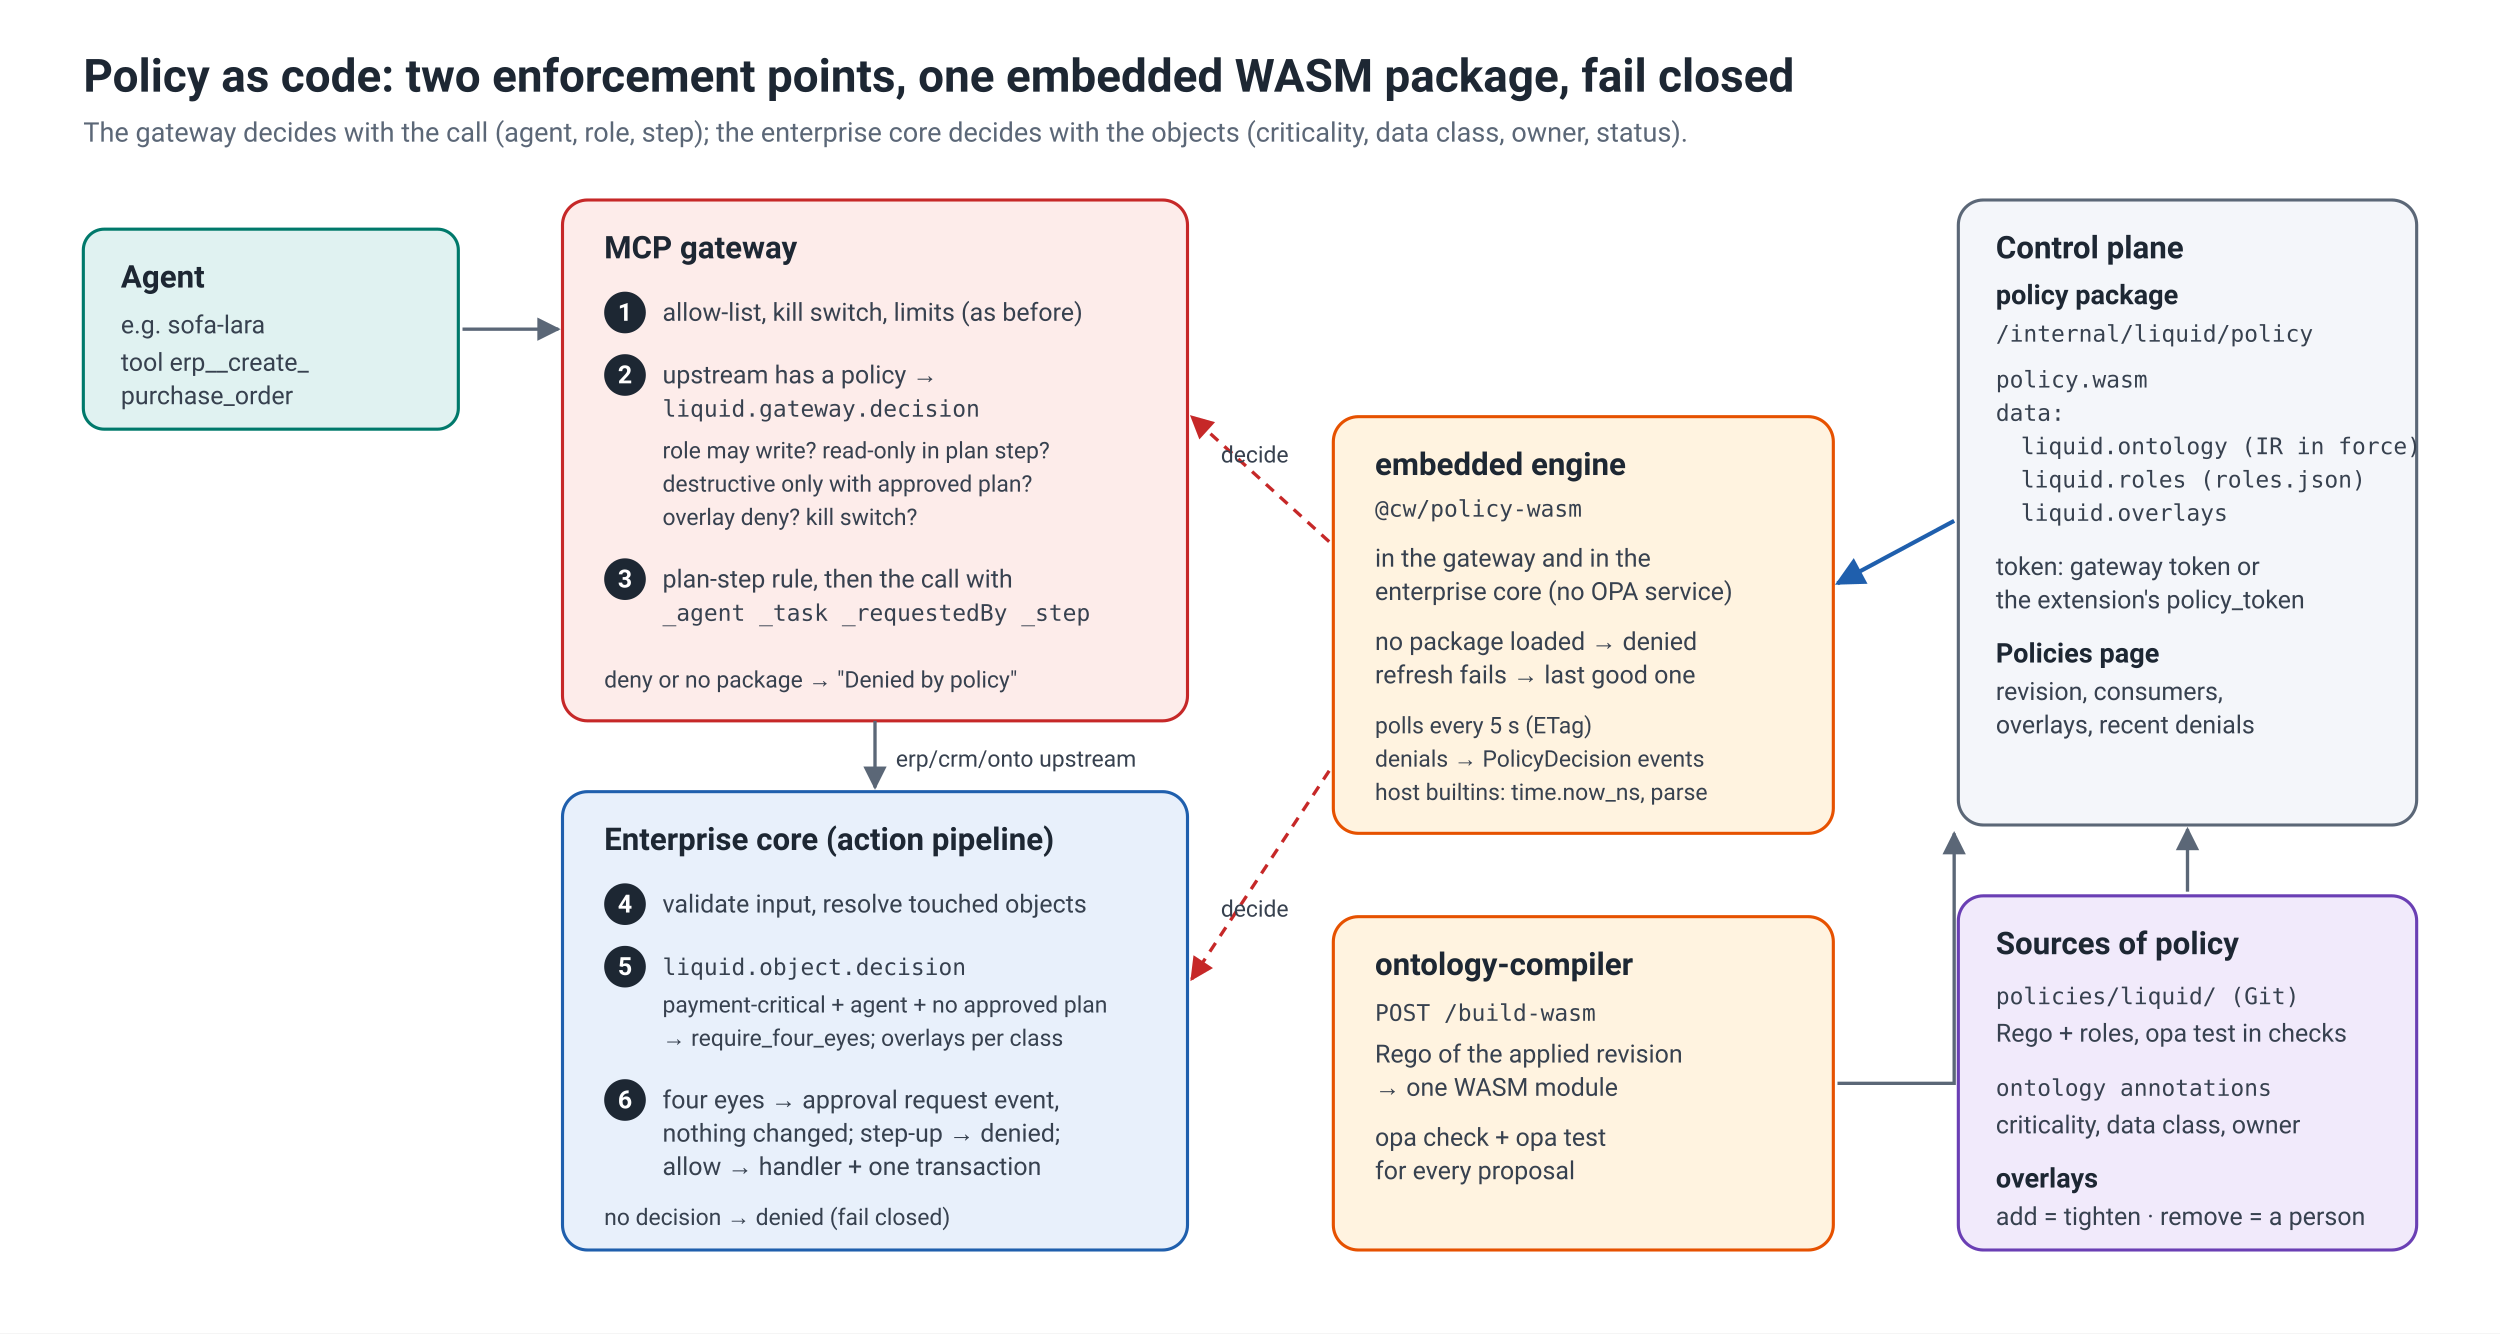
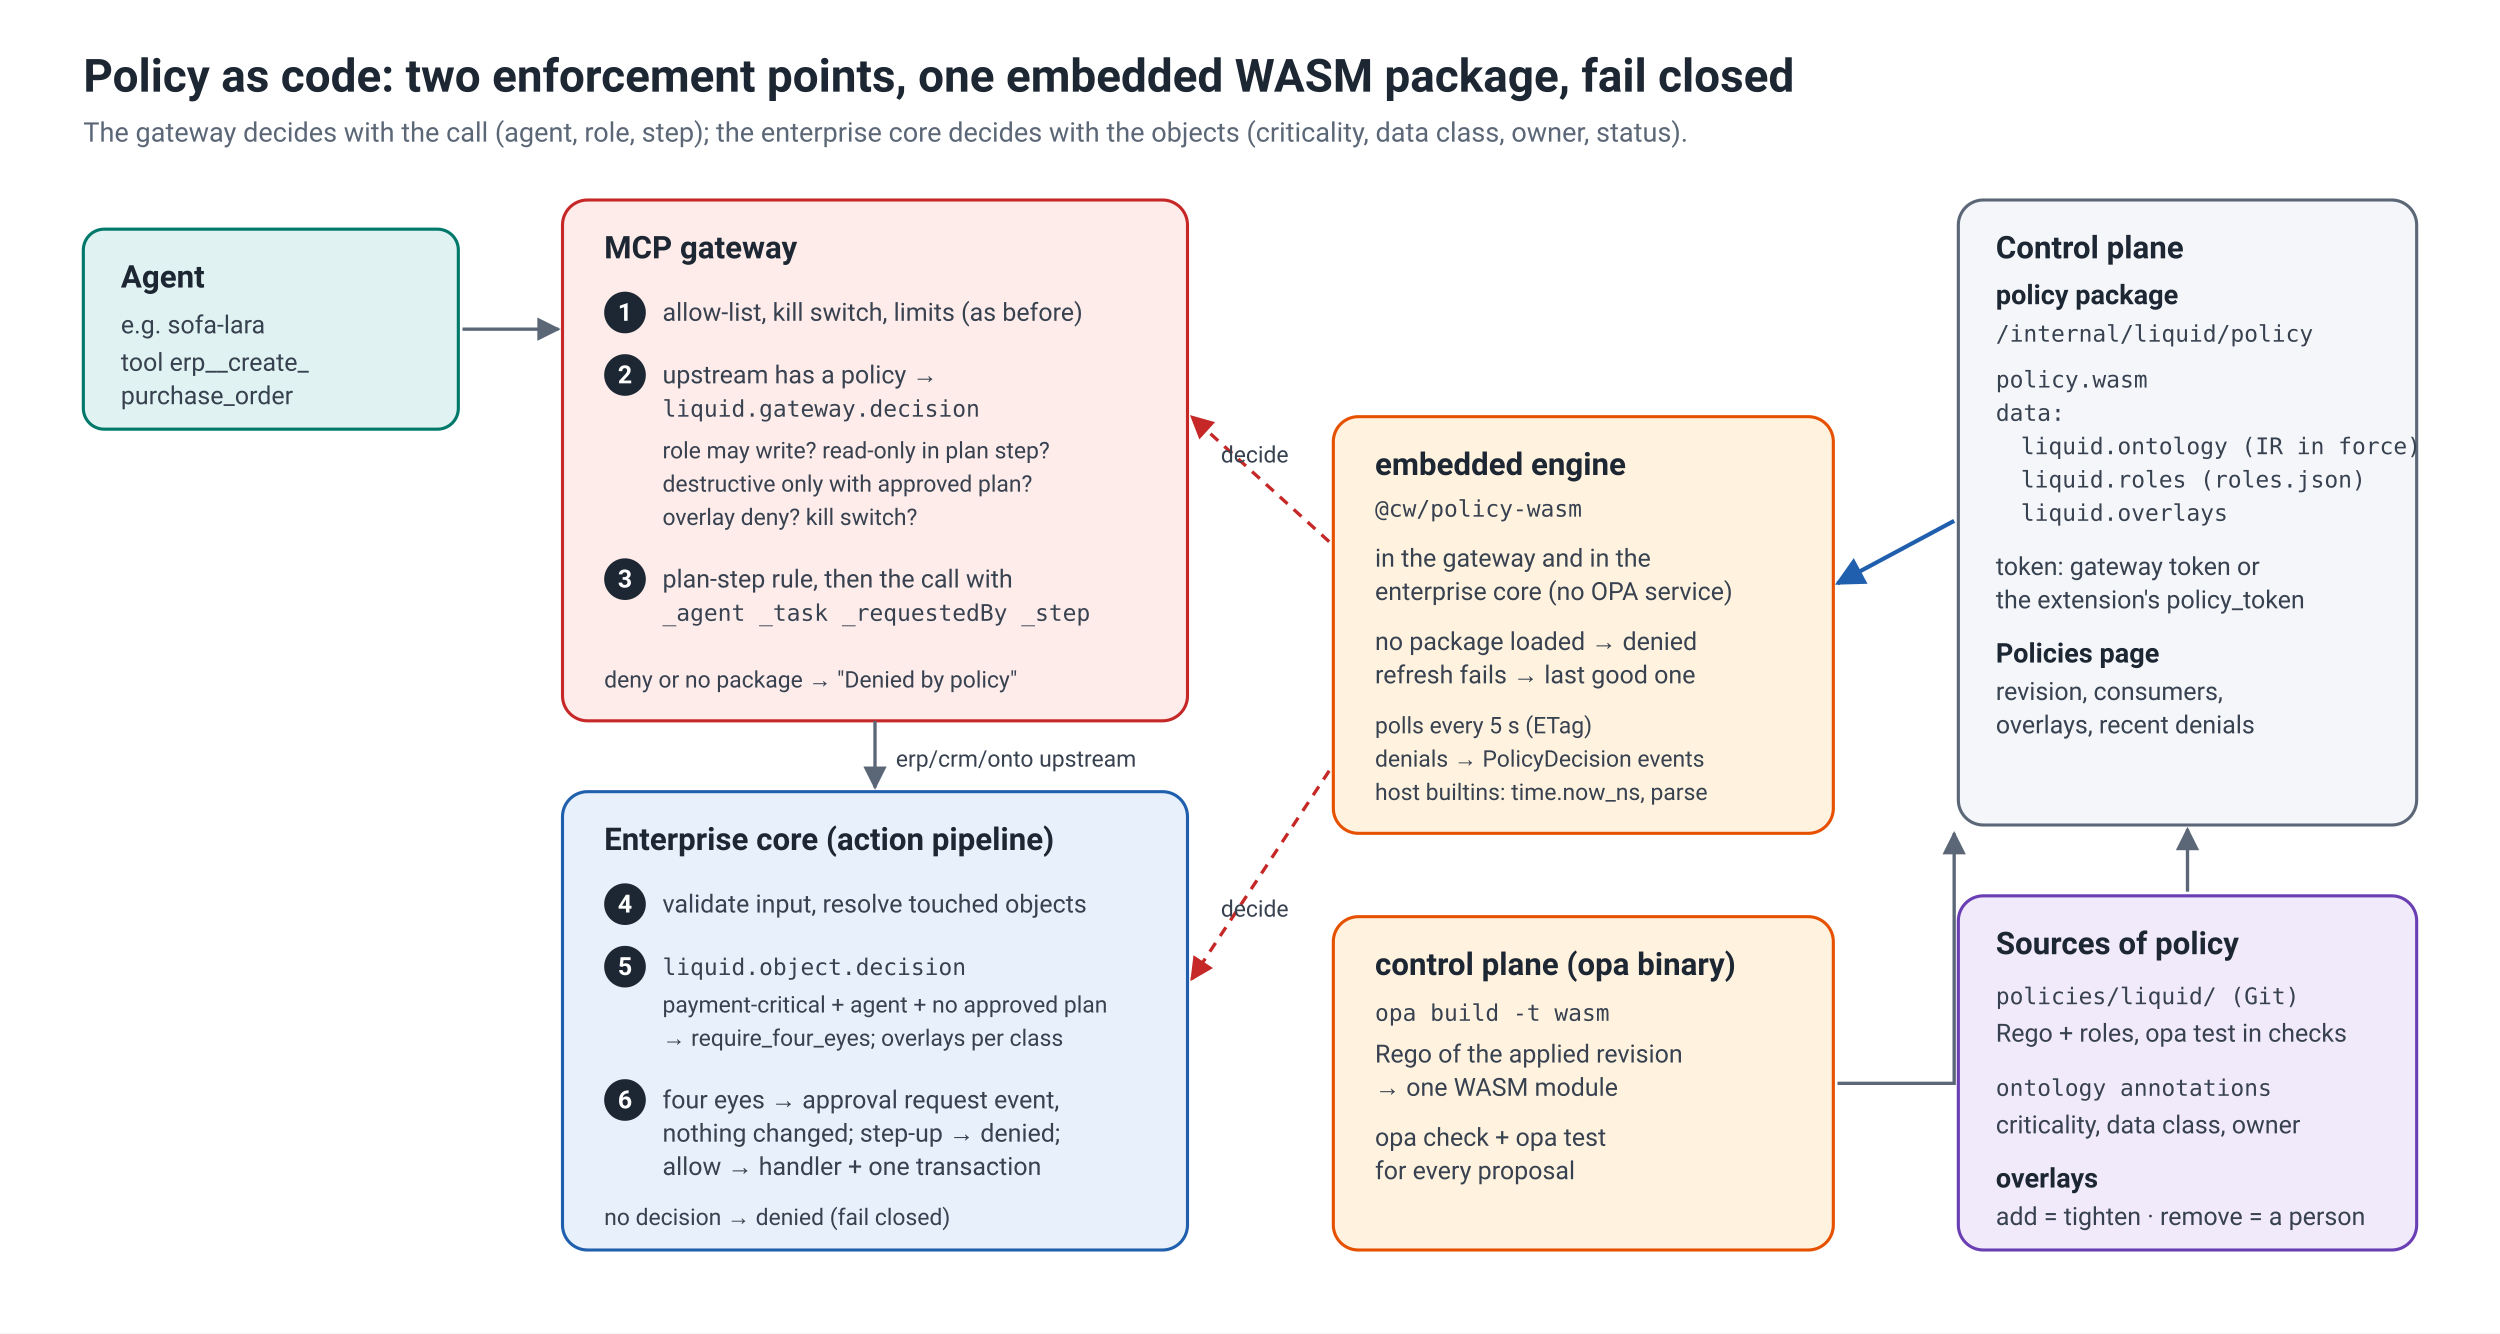
<svg xmlns="http://www.w3.org/2000/svg" width="1200" height="640" viewBox="0 0 1200 640" font-family="Roboto, 'Segoe UI', Arial, sans-serif">
  <style>
    .t { font-size: 22px; font-weight: 600; fill: #1d2733; }
    .st { font-size: 13px; fill: #5b6777; }
    .h { font-size: 15px; font-weight: 600; fill: #1d2733; }
    .h2 { font-size: 13px; font-weight: 600; fill: #1d2733; }
    .d { font-size: 12px; fill: #37414f; }
    .mono { font-size: 11px; fill: #37414f; font-family: Consolas, monospace; }
    .lbl { font-size: 11px; fill: #37414f; }
    .num { font-size: 12px; font-weight: 700; fill: #ffffff; text-anchor: middle; }
    .ln { fill: none; stroke: #5b6777; stroke-width: 1.6; }
    .lnr { fill: none; stroke: #c62828; stroke-width: 1.6; stroke-dasharray: 5 4; }
    .lnb { fill: none; stroke: #1f5fad; stroke-width: 2; }
    .ag { fill: #e0f2f1; stroke: #00796b; stroke-width: 1.5; }
    .gw { fill: #fdecea; stroke: #c62828; stroke-width: 1.5; }
    .cp { fill: #e8f0fb; stroke: #1f5fad; stroke-width: 1.5; }
    .opa { fill: #fff3e0; stroke: #e65100; stroke-width: 1.5; }
    .db { fill: #f4f6fa; stroke: #5b6777; stroke-width: 1.5; }
    .usr { fill: #f1eafb; stroke: #6a3fb4; stroke-width: 1.5; }
    .bd { fill: #1d2733; }
  </style>
  <defs>
    <marker id="a" viewBox="0 0 10 10" refX="9" refY="5" markerWidth="7" markerHeight="7" orient="auto-start-reverse">
      <path d="M0,0 L10,5 L0,10 z" fill="#5b6777" />
    </marker>
    <marker id="r" viewBox="0 0 10 10" refX="9" refY="5" markerWidth="7" markerHeight="7" orient="auto-start-reverse">
      <path d="M0,0 L10,5 L0,10 z" fill="#c62828" />
    </marker>
    <marker id="b" viewBox="0 0 10 10" refX="9" refY="5" markerWidth="7" markerHeight="7" orient="auto-start-reverse">
      <path d="M0,0 L10,5 L0,10 z" fill="#1f5fad" />
    </marker>
  </defs>
  <rect width="1200" height="640" fill="#ffffff" />
  <text x="40" y="44" class="t">Policy as code: two enforcement points, one embedded WASM package, fail closed</text>
  <text x="40" y="68" class="st">The gateway decides with the call (agent, role, step); the enterprise core decides with the objects (criticality, data class, owner, status).</text>
  <rect x="40" y="110" width="180" height="96" rx="10" class="ag" />
  <text x="58" y="138" class="h">Agent</text>
  <text x="58" y="160" class="d">e.g. sofa-lara</text>
  <text x="58" y="178" class="d">tool erp__create_</text>
  <text x="58" y="194" class="d">purchase_order</text>
  <rect x="270" y="96" width="300" height="250" rx="12" class="gw" />
  <text x="290" y="124" class="h">MCP gateway</text>
  <circle cx="300" cy="150" r="10" class="bd" />
  <text x="300" y="154" class="num">1</text>
  <text x="318" y="154" class="d">allow-list, kill switch, limits (as before)</text>
  <circle cx="300" cy="180" r="10" class="bd" />
  <text x="300" y="184" class="num">2</text>
  <text x="318" y="184" class="d">upstream has a policy →</text>
  <text x="318" y="200" class="mono">liquid.gateway.decision</text>
  <text x="318" y="220" class="lbl">role may write? read-only in plan step?</text>
  <text x="318" y="236" class="lbl">destructive only with approved plan?</text>
  <text x="318" y="252" class="lbl">overlay deny? kill switch?</text>
  <circle cx="300" cy="278" r="10" class="bd" />
  <text x="300" y="282" class="num">3</text>
  <text x="318" y="282" class="d">plan-step rule, then the call with</text>
  <text x="318" y="298" class="mono">_agent _task _requestedBy _step</text>
  <text x="290" y="330" class="lbl">deny or no package → "Denied by policy"</text>
  <rect x="270" y="380" width="300" height="220" rx="12" class="cp" />
  <text x="290" y="408" class="h">Enterprise core (action pipeline)</text>
  <circle cx="300" cy="434" r="10" class="bd" />
  <text x="300" y="438" class="num">4</text>
  <text x="318" y="438" class="d">validate input, resolve touched objects</text>
  <circle cx="300" cy="464" r="10" class="bd" />
  <text x="300" y="468" class="num">5</text>
  <text x="318" y="468" class="mono">liquid.object.decision</text>
  <text x="318" y="486" class="lbl">payment-critical + agent + no approved plan</text>
  <text x="318" y="502" class="lbl">→ require_four_eyes; overlays per class</text>
  <circle cx="300" cy="528" r="10" class="bd" />
  <text x="300" y="532" class="num">6</text>
  <text x="318" y="532" class="d">four eyes → approval request event,</text>
  <text x="318" y="548" class="d">nothing changed; step-up → denied;</text>
  <text x="318" y="564" class="d">allow → handler + one transaction</text>
  <text x="290" y="588" class="lbl">no decision → denied (fail closed)</text>
  <path d="M222,158 L268,158" class="ln" marker-end="url(#a)" />
  <path d="M420,346 L420,378" class="ln" marker-end="url(#a)" />
  <text x="430" y="368" class="lbl">erp/crm/onto upstream</text>
  <rect x="640" y="440" width="240" height="160" rx="12" class="opa" />
-   <text x="660" y="468" class="h">ontology-compiler</text>
-   <text x="660" y="490" class="mono">POST /build-wasm</text>
+   <text x="660" y="468" class="h">control plane (opa binary)</text>
+   <text x="660" y="490" class="mono">opa build -t wasm</text>
  <text x="660" y="510" class="d">Rego of the applied revision</text>
  <text x="660" y="526" class="d">→ one WASM module</text>
  <text x="660" y="550" class="d">opa check + opa test</text>
  <text x="660" y="566" class="d">for every proposal</text>
  <path d="M882,520 L938,520 L938,400" class="ln" marker-end="url(#a)" />
  <rect x="640" y="200" width="240" height="200" rx="12" class="opa" />
  <text x="660" y="228" class="h">embedded engine</text>
  <text x="660" y="248" class="mono">@cw/policy-wasm</text>
  <text x="660" y="272" class="d">in the gateway and in the</text>
  <text x="660" y="288" class="d">enterprise core (no OPA service)</text>
  <text x="660" y="312" class="d">no package loaded → denied</text>
  <text x="660" y="328" class="d">refresh fails → last good one</text>
  <text x="660" y="352" class="lbl">polls every 5 s (ETag)</text>
  <text x="660" y="368" class="lbl">denials → PolicyDecision events</text>
  <text x="660" y="384" class="lbl">host builtins: time.now_ns, parse</text>
  <path d="M638,260 L572,200" class="lnr" marker-end="url(#r)" />
  <path d="M638,370 L572,470" class="lnr" marker-end="url(#r)" />
  <text x="586" y="222" class="lbl">decide</text>
  <text x="586" y="440" class="lbl">decide</text>
  <rect x="940" y="96" width="220" height="300" rx="12" class="db" />
  <text x="958" y="124" class="h">Control plane</text>
  <text x="958" y="146" class="h2">policy package</text>
  <text x="958" y="164" class="mono">/internal/liquid/policy</text>
  <text x="958" y="186" class="mono">policy.wasm</text>
  <text x="958" y="202" class="mono">data:</text>
  <text x="970" y="218" class="mono">liquid.ontology (IR in force)</text>
  <text x="970" y="234" class="mono">liquid.roles (roles.json)</text>
  <text x="970" y="250" class="mono">liquid.overlays</text>
  <text x="958" y="276" class="d">token: gateway token or</text>
  <text x="958" y="292" class="d">the extension's policy_token</text>
  <text x="958" y="318" class="h2">Policies page</text>
  <text x="958" y="336" class="d">revision, consumers,</text>
  <text x="958" y="352" class="d">overlays, recent denials</text>
  <path d="M938,250 L882,280" class="lnb" marker-end="url(#b)" />
  <rect x="940" y="430" width="220" height="170" rx="12" class="usr" />
  <text x="958" y="458" class="h">Sources of policy</text>
  <text x="958" y="482" class="mono">policies/liquid/ (Git)</text>
  <text x="958" y="500" class="d">Rego + roles, opa test in checks</text>
  <text x="958" y="526" class="mono">ontology annotations</text>
  <text x="958" y="544" class="d">criticality, data class, owner</text>
  <text x="958" y="570" class="h2">overlays</text>
  <text x="958" y="588" class="d">add = tighten · remove = a person</text>
  <path d="M1050,428 L1050,398" class="ln" marker-end="url(#a)" />
</svg>
